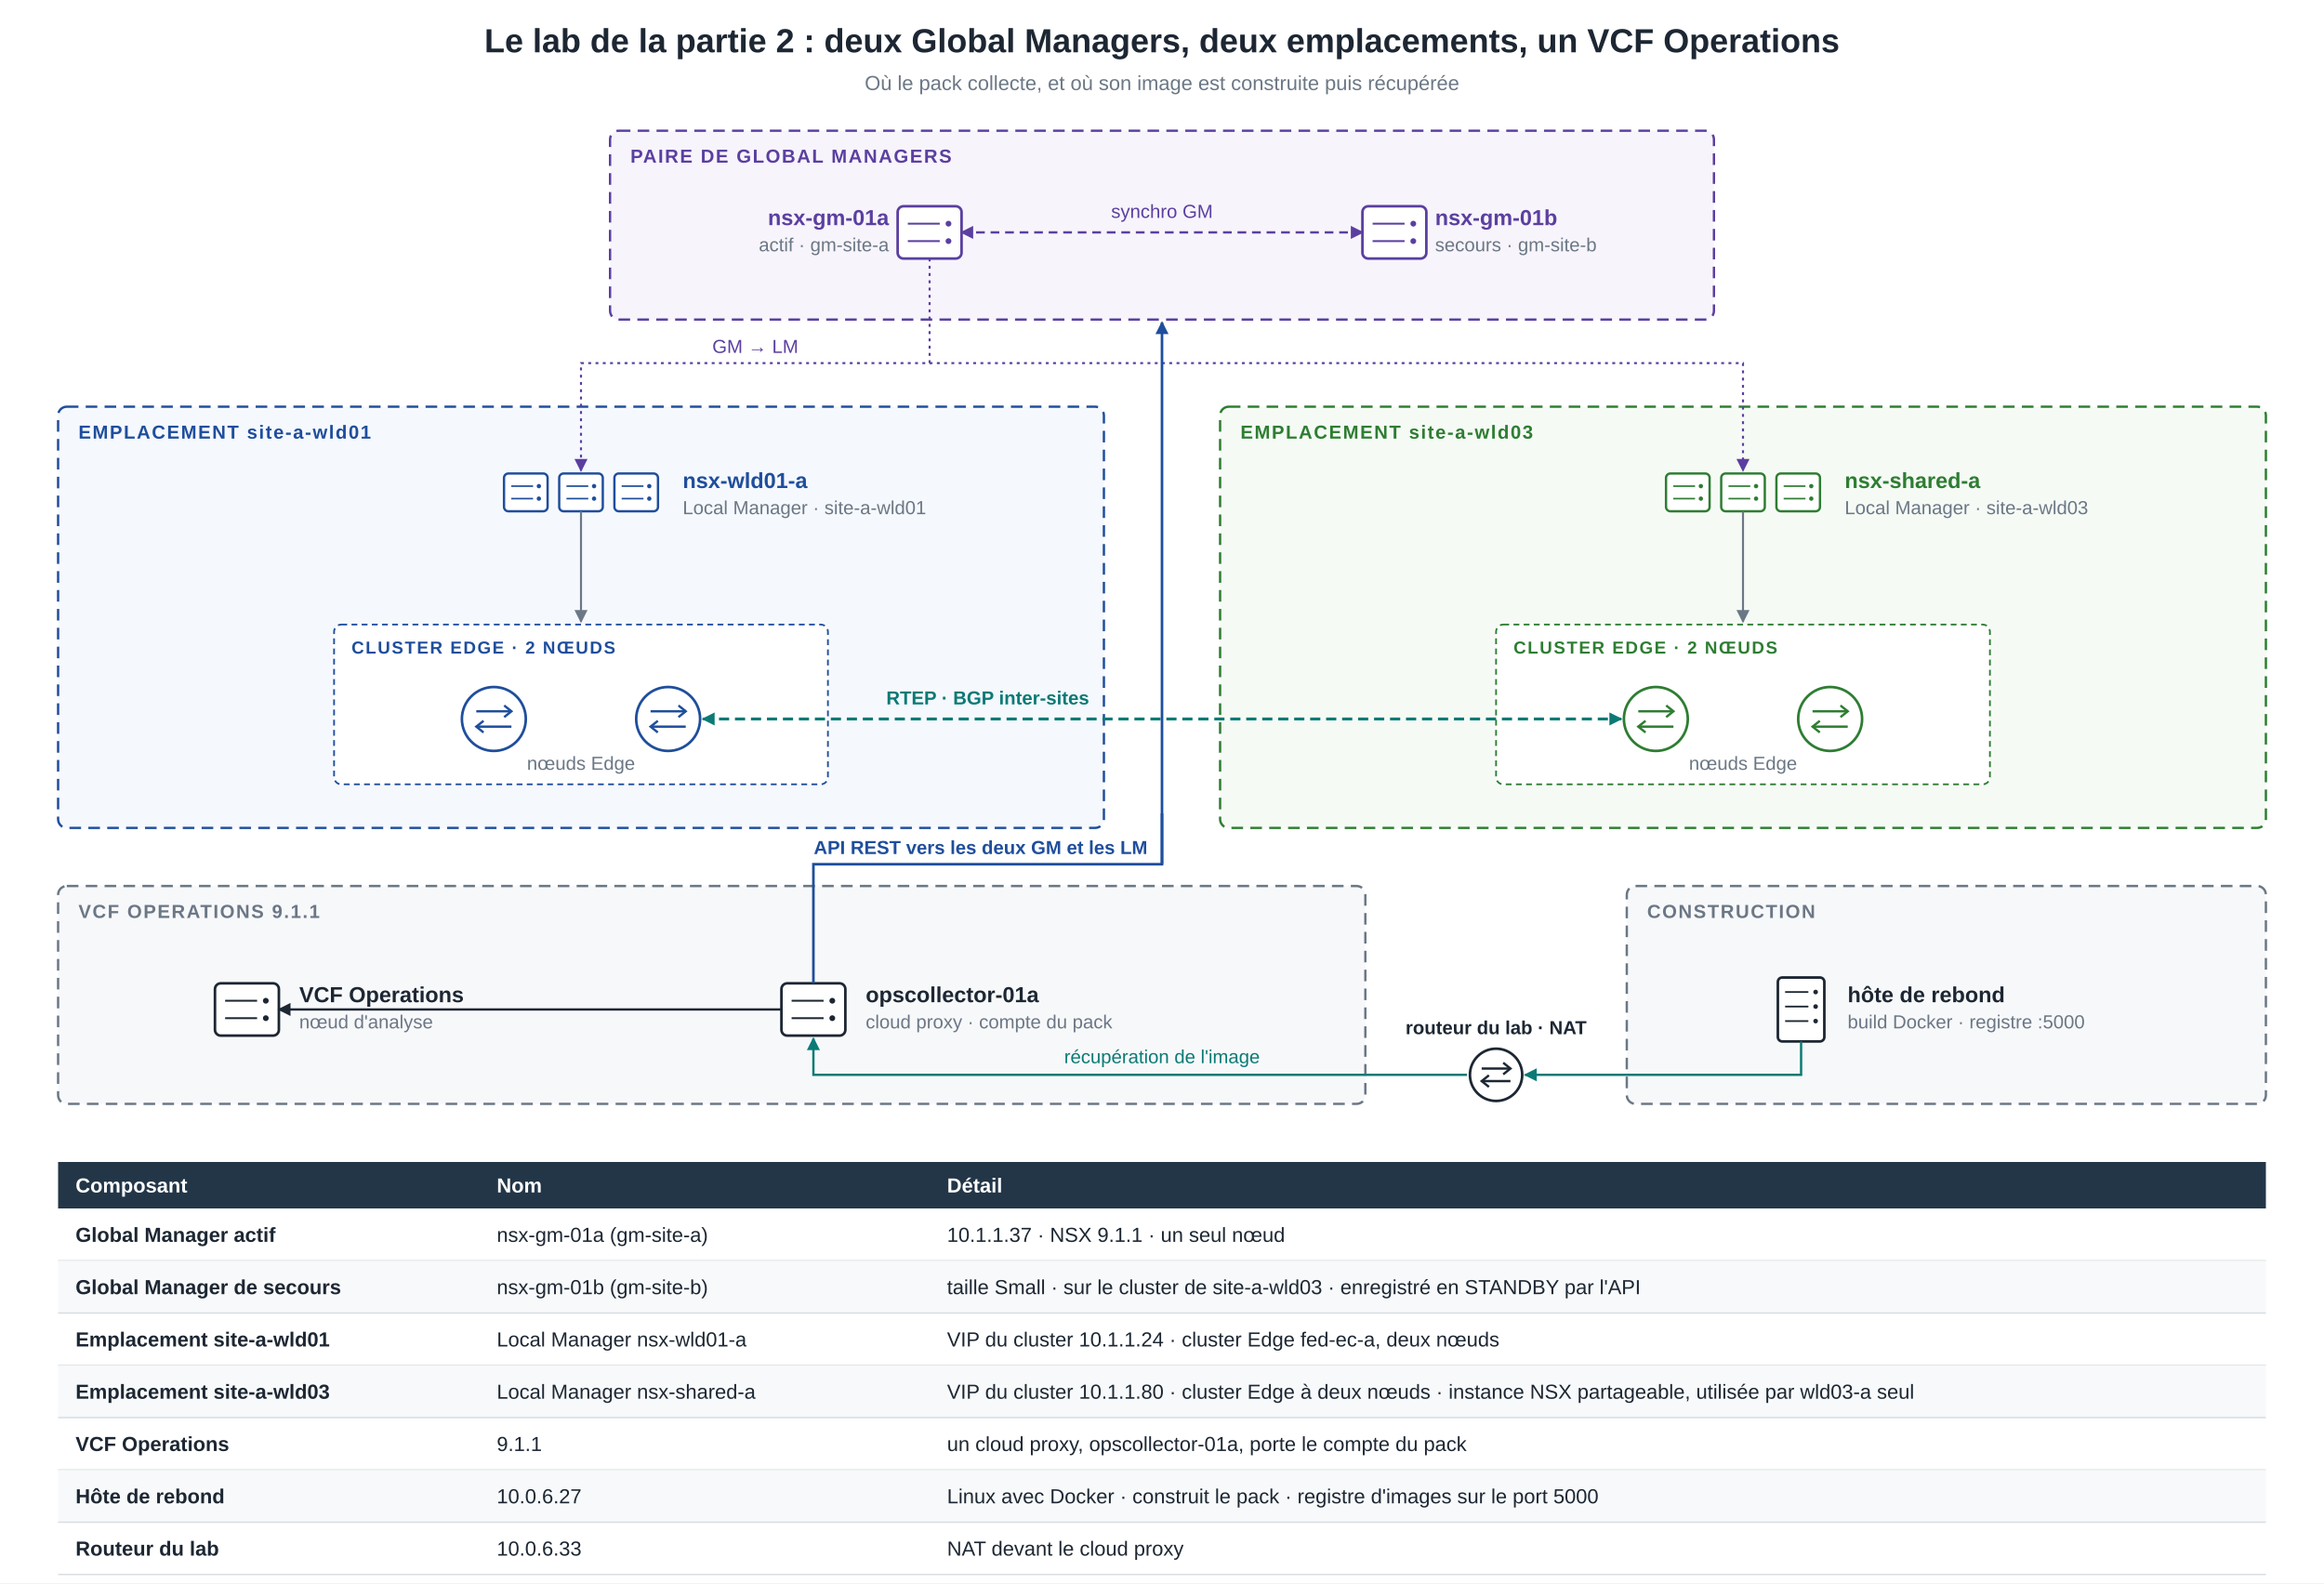
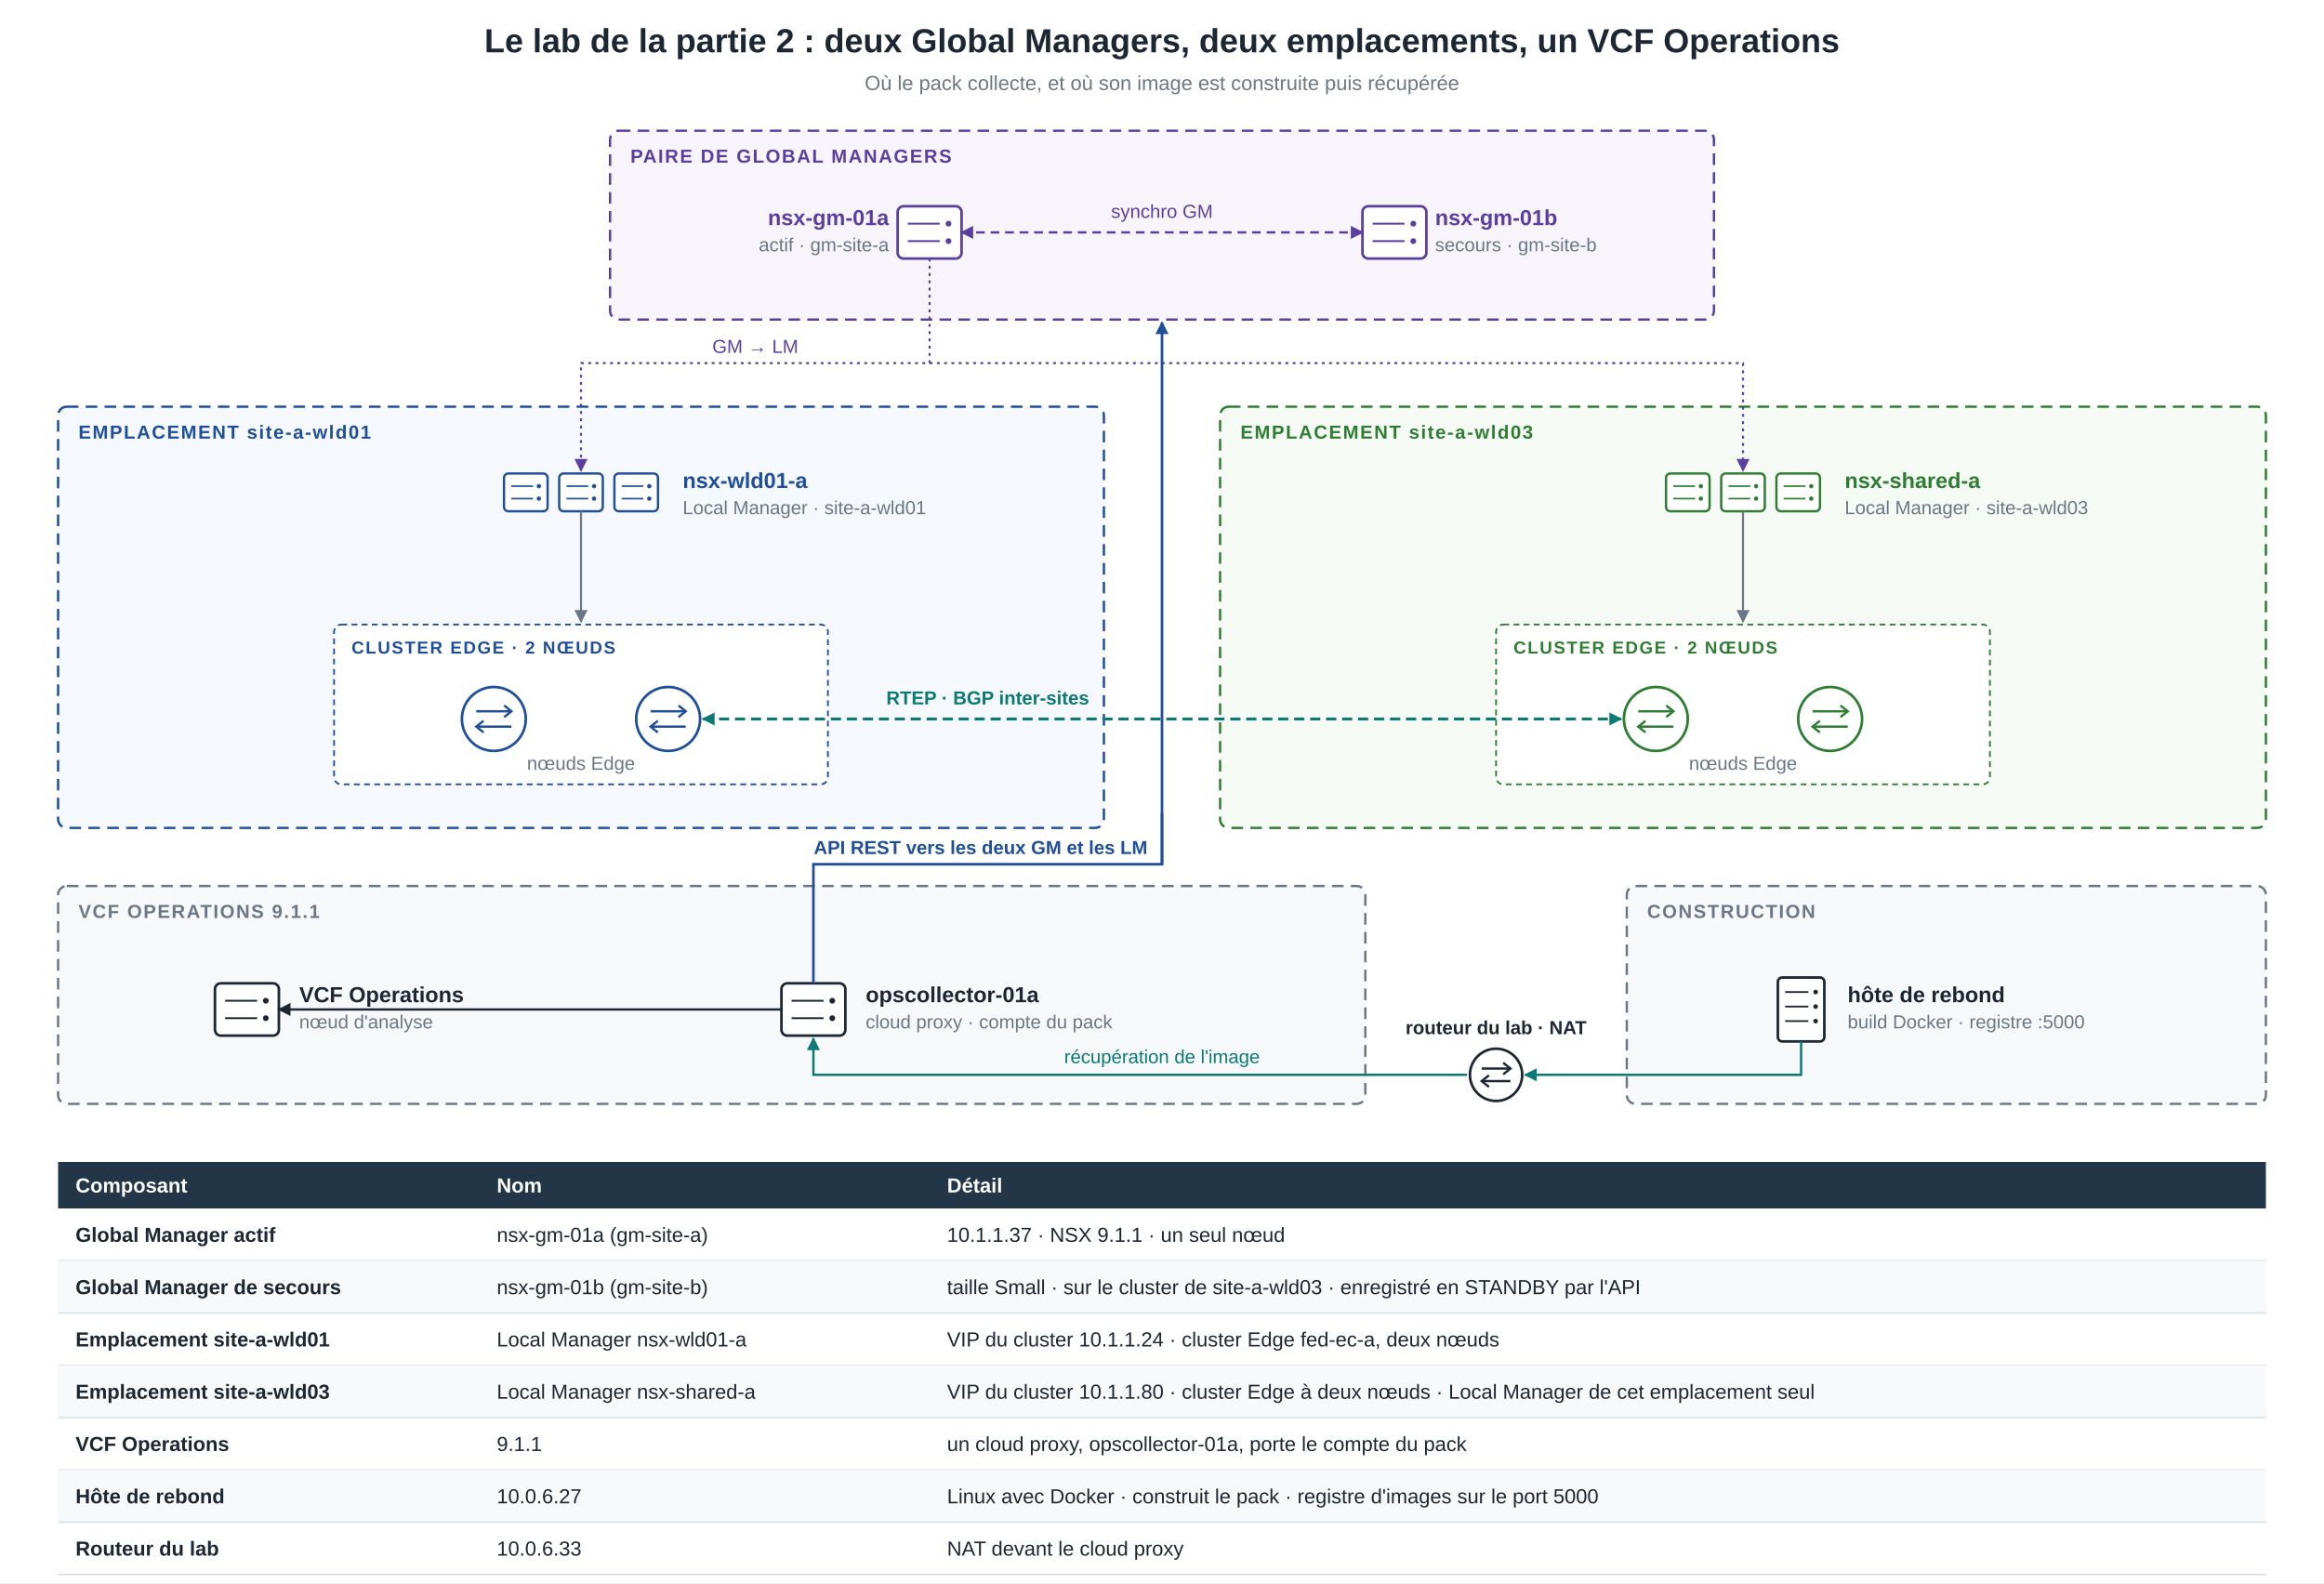
<svg xmlns="http://www.w3.org/2000/svg" width="1600" height="1090" viewBox="0 0 1600 1090" font-family="Arial, Helvetica, sans-serif" font-size="13" fill="#1d2733">
  <rect width="1600" height="1090" fill="#ffffff" />
  <defs>
    <marker id="ma" markerUnits="userSpaceOnUse" markerWidth="9" markerHeight="9" refX="8" refY="4.5" orient="auto">
      <path d="M0,0 L9,4.5 L0,9 z" fill="#1d2733" />
    </marker>
    <marker id="sa" markerUnits="userSpaceOnUse" markerWidth="9" markerHeight="9" refX="1" refY="4.5" orient="auto">
      <path d="M9,0 L0,4.5 L9,9 z" fill="#1d2733" />
    </marker>
    <marker id="mp" markerUnits="userSpaceOnUse" markerWidth="9" markerHeight="9" refX="8" refY="4.5" orient="auto">
      <path d="M0,0 L9,4.5 L0,9 z" fill="#5b3fa0" />
    </marker>
    <marker id="sp" markerUnits="userSpaceOnUse" markerWidth="9" markerHeight="9" refX="1" refY="4.5" orient="auto">
      <path d="M9,0 L0,4.5 L9,9 z" fill="#5b3fa0" />
    </marker>
    <marker id="mt" markerUnits="userSpaceOnUse" markerWidth="9" markerHeight="9" refX="8" refY="4.5" orient="auto">
      <path d="M0,0 L9,4.5 L0,9 z" fill="#0b7a75" />
    </marker>
    <marker id="st" markerUnits="userSpaceOnUse" markerWidth="9" markerHeight="9" refX="1" refY="4.5" orient="auto">
      <path d="M9,0 L0,4.5 L9,9 z" fill="#0b7a75" />
    </marker>
    <marker id="mg" markerUnits="userSpaceOnUse" markerWidth="9" markerHeight="9" refX="8" refY="4.5" orient="auto">
      <path d="M0,0 L9,4.5 L0,9 z" fill="#6b7785" />
    </marker>
    <marker id="sg" markerUnits="userSpaceOnUse" markerWidth="9" markerHeight="9" refX="1" refY="4.5" orient="auto">
      <path d="M9,0 L0,4.5 L9,9 z" fill="#6b7785" />
    </marker>
    <marker id="mb" markerUnits="userSpaceOnUse" markerWidth="9" markerHeight="9" refX="8" refY="4.5" orient="auto">
      <path d="M0,0 L9,4.5 L0,9 z" fill="#1f4e9c" />
    </marker>
    <marker id="sb" markerUnits="userSpaceOnUse" markerWidth="9" markerHeight="9" refX="1" refY="4.5" orient="auto">
      <path d="M9,0 L0,4.5 L9,9 z" fill="#1f4e9c" />
    </marker>
  </defs>
  <text x="800.0" y="36" font-size="23" fill="#1d2733" text-anchor="middle" font-weight="bold">Le lab de la partie 2 : deux Global Managers, deux emplacements, un VCF Operations</text>
  <text x="800.0" y="62" font-size="14" fill="#6b7785" text-anchor="middle">Où le pack collecte, et où son image est construite puis récupérée</text>
  <rect x="420" y="90" width="760" height="130" rx="6" fill="#f7f4fb" stroke="#5b3fa0" stroke-width="1.6" stroke-dasharray="8 5" />
  <text letter-spacing="1" x="434" y="112" font-size="13" fill="#5b3fa0" text-anchor="start" font-weight="bold">PAIRE DE GLOBAL MANAGERS</text>
  <rect x="618" y="142" width="44" height="36" rx="4" fill="#ffffff" stroke="#5b3fa0" stroke-width="1.8" />
  <line x1="625" y1="154" x2="647" y2="154" stroke="#5b3fa0" stroke-width="1.3" />
  <circle cx="653" cy="154" r="2" fill="#5b3fa0" />
  <line x1="625" y1="166" x2="647" y2="166" stroke="#5b3fa0" stroke-width="1.3" />
  <circle cx="653" cy="166" r="2" fill="#5b3fa0" />
  <text x="612" y="155" font-size="15" fill="#5b3fa0" text-anchor="end" font-weight="bold">nsx-gm-01a</text>
  <text x="612" y="173" font-size="13" fill="#6b7785" text-anchor="end">actif · gm-site-a</text>
  <rect x="938" y="142" width="44" height="36" rx="4" fill="#ffffff" stroke="#5b3fa0" stroke-width="1.8" />
  <line x1="945" y1="154" x2="967" y2="154" stroke="#5b3fa0" stroke-width="1.3" />
  <circle cx="973" cy="154" r="2" fill="#5b3fa0" />
  <line x1="945" y1="166" x2="967" y2="166" stroke="#5b3fa0" stroke-width="1.3" />
  <circle cx="973" cy="166" r="2" fill="#5b3fa0" />
  <text x="988" y="155" font-size="15" fill="#5b3fa0" text-anchor="start" font-weight="bold">nsx-gm-01b</text>
  <text x="988" y="173" font-size="13" fill="#6b7785" text-anchor="start">secours · gm-site-b</text>
  <path d="M662,160 L938,160" fill="none" stroke="#5b3fa0" stroke-width="1.6" stroke-dasharray="6 4" marker-end="url(#mp)" marker-start="url(#sp)" />
  <text x="800" y="150" font-size="13" fill="#5b3fa0" text-anchor="middle">synchro GM</text>
  <rect x="40" y="280" width="720" height="290" rx="6" fill="#f5f8fd" stroke="#1f4e9c" stroke-width="1.6" stroke-dasharray="8 5" />
  <text letter-spacing="1" x="54" y="302" font-size="13" fill="#1f4e9c" text-anchor="start" font-weight="bold">EMPLACEMENT site-a-wld01</text>
  <rect x="840" y="280" width="720" height="290" rx="6" fill="#f5faf5" stroke="#2e7d32" stroke-width="1.6" stroke-dasharray="8 5" />
  <text letter-spacing="1" x="854" y="302" font-size="13" fill="#2e7d32" text-anchor="start" font-weight="bold">EMPLACEMENT site-a-wld03</text>
  <path d="M640,178 L640,250 L400,250 L400,324" fill="none" stroke="#5b3fa0" stroke-width="1.4" stroke-dasharray="2 3" marker-end="url(#mp)" />
  <path d="M640,250 L1200,250 L1200,324" fill="none" stroke="#5b3fa0" stroke-width="1.4" stroke-dasharray="2 3" marker-end="url(#mp)" />
  <text x="520" y="243" font-size="13" fill="#5b3fa0" text-anchor="middle">GM → LM</text>
  <rect x="347" y="326" width="30" height="26" rx="3" fill="#ffffff" stroke="#1f4e9c" stroke-width="1.6" />
  <line x1="352" y1="334.7" x2="367" y2="334.7" stroke="#1f4e9c" stroke-width="1.1" />
  <circle cx="371" cy="334.7" r="1.5" fill="#1f4e9c" />
  <line x1="352" y1="343.3" x2="367" y2="343.3" stroke="#1f4e9c" stroke-width="1.1" />
  <circle cx="371" cy="343.3" r="1.5" fill="#1f4e9c" />
  <rect x="385" y="326" width="30" height="26" rx="3" fill="#ffffff" stroke="#1f4e9c" stroke-width="1.6" />
  <line x1="390" y1="334.7" x2="405" y2="334.7" stroke="#1f4e9c" stroke-width="1.1" />
  <circle cx="409" cy="334.7" r="1.5" fill="#1f4e9c" />
  <line x1="390" y1="343.3" x2="405" y2="343.3" stroke="#1f4e9c" stroke-width="1.1" />
  <circle cx="409" cy="343.3" r="1.5" fill="#1f4e9c" />
  <rect x="423" y="326" width="30" height="26" rx="3" fill="#ffffff" stroke="#1f4e9c" stroke-width="1.6" />
  <line x1="428" y1="334.7" x2="443" y2="334.7" stroke="#1f4e9c" stroke-width="1.1" />
  <circle cx="447" cy="334.7" r="1.5" fill="#1f4e9c" />
  <line x1="428" y1="343.3" x2="443" y2="343.3" stroke="#1f4e9c" stroke-width="1.1" />
  <circle cx="447" cy="343.3" r="1.5" fill="#1f4e9c" />
  <text x="470" y="336" font-size="15" fill="#1f4e9c" text-anchor="start" font-weight="bold">nsx-wld01-a</text>
  <text x="470" y="354" font-size="13" fill="#6b7785" text-anchor="start">Local Manager · site-a-wld01</text>
  <path d="M400,352 L400,428" fill="none" stroke="#6b7785" stroke-width="1.4" marker-end="url(#mg)" />
  <rect x="1147" y="326" width="30" height="26" rx="3" fill="#ffffff" stroke="#2e7d32" stroke-width="1.6" />
  <line x1="1152" y1="334.7" x2="1167" y2="334.7" stroke="#2e7d32" stroke-width="1.1" />
  <circle cx="1171" cy="334.7" r="1.5" fill="#2e7d32" />
  <line x1="1152" y1="343.3" x2="1167" y2="343.3" stroke="#2e7d32" stroke-width="1.1" />
  <circle cx="1171" cy="343.3" r="1.5" fill="#2e7d32" />
  <rect x="1185" y="326" width="30" height="26" rx="3" fill="#ffffff" stroke="#2e7d32" stroke-width="1.6" />
  <line x1="1190" y1="334.7" x2="1205" y2="334.7" stroke="#2e7d32" stroke-width="1.1" />
  <circle cx="1209" cy="334.7" r="1.5" fill="#2e7d32" />
  <line x1="1190" y1="343.3" x2="1205" y2="343.3" stroke="#2e7d32" stroke-width="1.1" />
  <circle cx="1209" cy="343.3" r="1.5" fill="#2e7d32" />
  <rect x="1223" y="326" width="30" height="26" rx="3" fill="#ffffff" stroke="#2e7d32" stroke-width="1.6" />
  <line x1="1228" y1="334.7" x2="1243" y2="334.7" stroke="#2e7d32" stroke-width="1.1" />
  <circle cx="1247" cy="334.7" r="1.5" fill="#2e7d32" />
  <line x1="1228" y1="343.3" x2="1243" y2="343.3" stroke="#2e7d32" stroke-width="1.1" />
  <circle cx="1247" cy="343.3" r="1.5" fill="#2e7d32" />
  <text x="1270" y="336" font-size="15" fill="#2e7d32" text-anchor="start" font-weight="bold">nsx-shared-a</text>
  <text x="1270" y="354" font-size="13" fill="#6b7785" text-anchor="start">Local Manager · site-a-wld03</text>
  <path d="M1200,352 L1200,428" fill="none" stroke="#6b7785" stroke-width="1.4" marker-end="url(#mg)" />
  <rect x="230" y="430" width="340" height="110" rx="5" fill="#ffffff" stroke="#1f4e9c" stroke-width="1.2" stroke-dasharray="4 3" />
  <text letter-spacing="1" x="242" y="450" font-size="12" fill="#1f4e9c" text-anchor="start" font-weight="bold">CLUSTER EDGE · 2 NŒUDS</text>
  <circle cx="340" cy="495" r="22" fill="#ffffff" stroke="#1f4e9c" stroke-width="1.8" />
  <line x1="327.9" y1="489.72" x2="352.1" y2="489.72" stroke="#1f4e9c" stroke-width="1.6" />
  <path d="M347.1,485.72 L352.1,489.72 L347.1,493.72" fill="none" stroke="#1f4e9c" stroke-width="1.6" />
  <line x1="327.9" y1="500.28" x2="352.1" y2="500.28" stroke="#1f4e9c" stroke-width="1.6" />
  <path d="M332.9,496.28 L327.9,500.28 L332.9,504.28" fill="none" stroke="#1f4e9c" stroke-width="1.6" />
  <circle cx="460" cy="495" r="22" fill="#ffffff" stroke="#1f4e9c" stroke-width="1.8" />
  <line x1="447.9" y1="489.72" x2="472.1" y2="489.72" stroke="#1f4e9c" stroke-width="1.6" />
  <path d="M467.1,485.72 L472.1,489.72 L467.1,493.72" fill="none" stroke="#1f4e9c" stroke-width="1.6" />
  <line x1="447.9" y1="500.28" x2="472.1" y2="500.28" stroke="#1f4e9c" stroke-width="1.6" />
  <path d="M452.9,496.28 L447.9,500.28 L452.9,504.28" fill="none" stroke="#1f4e9c" stroke-width="1.6" />
  <text x="400" y="530" font-size="13" fill="#6b7785" text-anchor="middle">nœuds Edge</text>
  <rect x="1030" y="430" width="340" height="110" rx="5" fill="#ffffff" stroke="#2e7d32" stroke-width="1.2" stroke-dasharray="4 3" />
  <text letter-spacing="1" x="1042" y="450" font-size="12" fill="#2e7d32" text-anchor="start" font-weight="bold">CLUSTER EDGE · 2 NŒUDS</text>
  <circle cx="1140" cy="495" r="22" fill="#ffffff" stroke="#2e7d32" stroke-width="1.8" />
  <line x1="1127.9" y1="489.72" x2="1152.1" y2="489.72" stroke="#2e7d32" stroke-width="1.6" />
  <path d="M1147.1,485.72 L1152.1,489.72 L1147.1,493.72" fill="none" stroke="#2e7d32" stroke-width="1.6" />
  <line x1="1127.9" y1="500.28" x2="1152.1" y2="500.28" stroke="#2e7d32" stroke-width="1.6" />
  <path d="M1132.9,496.28 L1127.9,500.28 L1132.9,504.28" fill="none" stroke="#2e7d32" stroke-width="1.6" />
  <circle cx="1260" cy="495" r="22" fill="#ffffff" stroke="#2e7d32" stroke-width="1.8" />
  <line x1="1247.9" y1="489.72" x2="1272.1" y2="489.72" stroke="#2e7d32" stroke-width="1.6" />
  <path d="M1267.1,485.72 L1272.1,489.72 L1267.1,493.72" fill="none" stroke="#2e7d32" stroke-width="1.6" />
  <line x1="1247.9" y1="500.28" x2="1272.1" y2="500.28" stroke="#2e7d32" stroke-width="1.6" />
  <path d="M1252.9,496.28 L1247.9,500.28 L1252.9,504.28" fill="none" stroke="#2e7d32" stroke-width="1.6" />
  <text x="1200" y="530" font-size="13" fill="#6b7785" text-anchor="middle">nœuds Edge</text>
  <path d="M484,495 L1116,495" fill="none" stroke="#0b7a75" stroke-width="2" stroke-dasharray="7 4" marker-end="url(#mt)" marker-start="url(#st)" />
  <text x="680" y="485" font-size="13" fill="#0b7a75" text-anchor="middle" font-weight="bold">RTEP · BGP inter-sites</text>
  <rect x="40" y="610" width="900" height="150" rx="6" fill="#f7f8fa" stroke="#6b7785" stroke-width="1.6" stroke-dasharray="8 5" />
  <text letter-spacing="1" x="54" y="632" font-size="13" fill="#6b7785" text-anchor="start" font-weight="bold">VCF OPERATIONS 9.1.1</text>
  <rect x="148" y="677" width="44" height="36" rx="4" fill="#ffffff" stroke="#1d2733" stroke-width="1.8" />
  <line x1="155" y1="689" x2="177" y2="689" stroke="#1d2733" stroke-width="1.3" />
  <circle cx="183" cy="689" r="2" fill="#1d2733" />
  <line x1="155" y1="701" x2="177" y2="701" stroke="#1d2733" stroke-width="1.3" />
  <circle cx="183" cy="701" r="2" fill="#1d2733" />
  <text x="206" y="690" font-size="15" fill="#1d2733" text-anchor="start" font-weight="bold">VCF Operations</text>
  <text x="206" y="708" font-size="13" fill="#6b7785" text-anchor="start">nœud d'analyse</text>
  <rect x="538" y="677" width="44" height="36" rx="4" fill="#ffffff" stroke="#1d2733" stroke-width="1.8" />
  <line x1="545" y1="689" x2="567" y2="689" stroke="#1d2733" stroke-width="1.3" />
  <circle cx="573" cy="689" r="2" fill="#1d2733" />
  <line x1="545" y1="701" x2="567" y2="701" stroke="#1d2733" stroke-width="1.3" />
  <circle cx="573" cy="701" r="2" fill="#1d2733" />
  <text x="596" y="690" font-size="15" fill="#1d2733" text-anchor="start" font-weight="bold">opscollector-01a</text>
  <text x="596" y="708" font-size="13" fill="#6b7785" text-anchor="start">cloud proxy · compte du pack</text>
  <path d="M538,695 L192,695" fill="none" stroke="#1d2733" stroke-width="1.6" marker-end="url(#ma)" />
  <path d="M560,677 L560,595 L800,595 L800,222" fill="none" stroke="#1f4e9c" stroke-width="1.8" marker-end="url(#mb)" />
  <path d="M800,595 L800,560" fill="none" stroke="#1f4e9c" stroke-width="1.8" />
  <text x="790" y="588" font-size="13" fill="#1f4e9c" text-anchor="end" font-weight="bold">API REST vers les deux GM et les LM</text>
  <circle cx="1030" cy="740" r="18" fill="#ffffff" stroke="#1d2733" stroke-width="1.8" />
  <line x1="1020.1" y1="735.68" x2="1039.9" y2="735.68" stroke="#1d2733" stroke-width="1.6" />
  <path d="M1034.9,731.68 L1039.9,735.68 L1034.9,739.68" fill="none" stroke="#1d2733" stroke-width="1.6" />
  <line x1="1020.1" y1="744.32" x2="1039.9" y2="744.32" stroke="#1d2733" stroke-width="1.6" />
  <path d="M1025.1,740.32 L1020.1,744.32 L1025.1,748.32" fill="none" stroke="#1d2733" stroke-width="1.6" />
  <text x="1030" y="712" font-size="13" fill="#1d2733" text-anchor="middle" font-weight="bold">routeur du lab · NAT</text>
  <rect x="1120" y="610" width="440" height="150" rx="6" fill="#f7f8fa" stroke="#6b7785" stroke-width="1.6" stroke-dasharray="8 5" />
  <text letter-spacing="1" x="1134" y="632" font-size="13" fill="#6b7785" text-anchor="start" font-weight="bold">CONSTRUCTION</text>
  <rect x="1224" y="673" width="32" height="44" rx="3" fill="#ffffff" stroke="#1d2733" stroke-width="1.8" />
  <line x1="1229" y1="683" x2="1245" y2="683" stroke="#1d2733" stroke-width="1.2" />
  <circle cx="1250" cy="683" r="1.6" fill="#1d2733" />
  <line x1="1229" y1="693" x2="1245" y2="693" stroke="#1d2733" stroke-width="1.2" />
  <circle cx="1250" cy="693" r="1.6" fill="#1d2733" />
  <line x1="1229" y1="703" x2="1245" y2="703" stroke="#1d2733" stroke-width="1.2" />
  <circle cx="1250" cy="703" r="1.6" fill="#1d2733" />
  <text x="1272" y="690" font-size="15" fill="#1d2733" text-anchor="start" font-weight="bold">hôte de rebond</text>
  <text x="1272" y="708" font-size="13" fill="#6b7785" text-anchor="start">build Docker · registre :5000</text>
  <path d="M1240,717 L1240,740 L1050,740" fill="none" stroke="#0b7a75" stroke-width="1.6" marker-end="url(#mt)" />
  <path d="M1010,740 L560,740 L560,715" fill="none" stroke="#0b7a75" stroke-width="1.6" marker-end="url(#mt)" />
  <text x="800" y="732" font-size="13" fill="#0b7a75" text-anchor="middle">récupération de l'image</text>
  <rect x="40" y="800" width="1520" height="32" fill="#233648" />
  <text x="52" y="821" font-size="14" fill="#ffffff" text-anchor="start" font-weight="bold">Composant</text>
  <text x="342" y="821" font-size="14" fill="#ffffff" text-anchor="start" font-weight="bold">Nom</text>
  <text x="652" y="821" font-size="14" fill="#ffffff" text-anchor="start" font-weight="bold">Détail</text>
  <line x1="40" y1="868" x2="1560" y2="868" stroke="#d8dee3" />
  <text x="52" y="855" font-size="14" fill="#1d2733" text-anchor="start" font-weight="bold">Global Manager actif</text>
  <text x="342" y="855" font-size="14" fill="#1d2733" text-anchor="start">nsx-gm-01a (gm-site-a)</text>
  <text x="652" y="855" font-size="14" fill="#1d2733" text-anchor="start">10.1.1.37 · NSX 9.1.1 · un seul nœud</text>
  <rect x="40" y="868" width="1520" height="36" fill="#f7f9fa" />
  <line x1="40" y1="904" x2="1560" y2="904" stroke="#d8dee3" />
  <text x="52" y="891" font-size="14" fill="#1d2733" text-anchor="start" font-weight="bold">Global Manager de secours</text>
  <text x="342" y="891" font-size="14" fill="#1d2733" text-anchor="start">nsx-gm-01b (gm-site-b)</text>
  <text x="652" y="891" font-size="14" fill="#1d2733" text-anchor="start">taille Small · sur le cluster de site-a-wld03 · enregistré en STANDBY par l'API</text>
  <line x1="40" y1="940" x2="1560" y2="940" stroke="#d8dee3" />
  <text x="52" y="927" font-size="14" fill="#1d2733" text-anchor="start" font-weight="bold">Emplacement site-a-wld01</text>
  <text x="342" y="927" font-size="14" fill="#1d2733" text-anchor="start">Local Manager nsx-wld01-a</text>
  <text x="652" y="927" font-size="14" fill="#1d2733" text-anchor="start">VIP du cluster 10.1.1.24 · cluster Edge fed-ec-a, deux nœuds</text>
  <rect x="40" y="940" width="1520" height="36" fill="#f7f9fa" />
  <line x1="40" y1="976" x2="1560" y2="976" stroke="#d8dee3" />
  <text x="52" y="963" font-size="14" fill="#1d2733" text-anchor="start" font-weight="bold">Emplacement site-a-wld03</text>
  <text x="342" y="963" font-size="14" fill="#1d2733" text-anchor="start">Local Manager nsx-shared-a</text>
-   <text x="652" y="963" font-size="14" fill="#1d2733" text-anchor="start">VIP du cluster 10.1.1.80 · cluster Edge à deux nœuds · instance NSX partageable, utilisée par wld03-a seul</text>
+   <text x="652" y="963" font-size="14" fill="#1d2733" text-anchor="start">VIP du cluster 10.1.1.80 · cluster Edge à deux nœuds · Local Manager de cet emplacement seul</text>
  <line x1="40" y1="1012" x2="1560" y2="1012" stroke="#d8dee3" />
  <text x="52" y="999" font-size="14" fill="#1d2733" text-anchor="start" font-weight="bold">VCF Operations</text>
  <text x="342" y="999" font-size="14" fill="#1d2733" text-anchor="start">9.1.1</text>
  <text x="652" y="999" font-size="14" fill="#1d2733" text-anchor="start">un cloud proxy, opscollector-01a, porte le compte du pack</text>
  <rect x="40" y="1012" width="1520" height="36" fill="#f7f9fa" />
  <line x1="40" y1="1048" x2="1560" y2="1048" stroke="#d8dee3" />
  <text x="52" y="1035" font-size="14" fill="#1d2733" text-anchor="start" font-weight="bold">Hôte de rebond</text>
  <text x="342" y="1035" font-size="14" fill="#1d2733" text-anchor="start">10.0.6.27</text>
  <text x="652" y="1035" font-size="14" fill="#1d2733" text-anchor="start">Linux avec Docker · construit le pack · registre d'images sur le port 5000</text>
  <line x1="40" y1="1084" x2="1560" y2="1084" stroke="#d8dee3" />
  <text x="52" y="1071" font-size="14" fill="#1d2733" text-anchor="start" font-weight="bold">Routeur du lab</text>
  <text x="342" y="1071" font-size="14" fill="#1d2733" text-anchor="start">10.0.6.33</text>
  <text x="652" y="1071" font-size="14" fill="#1d2733" text-anchor="start">NAT devant le cloud proxy</text>
</svg>
